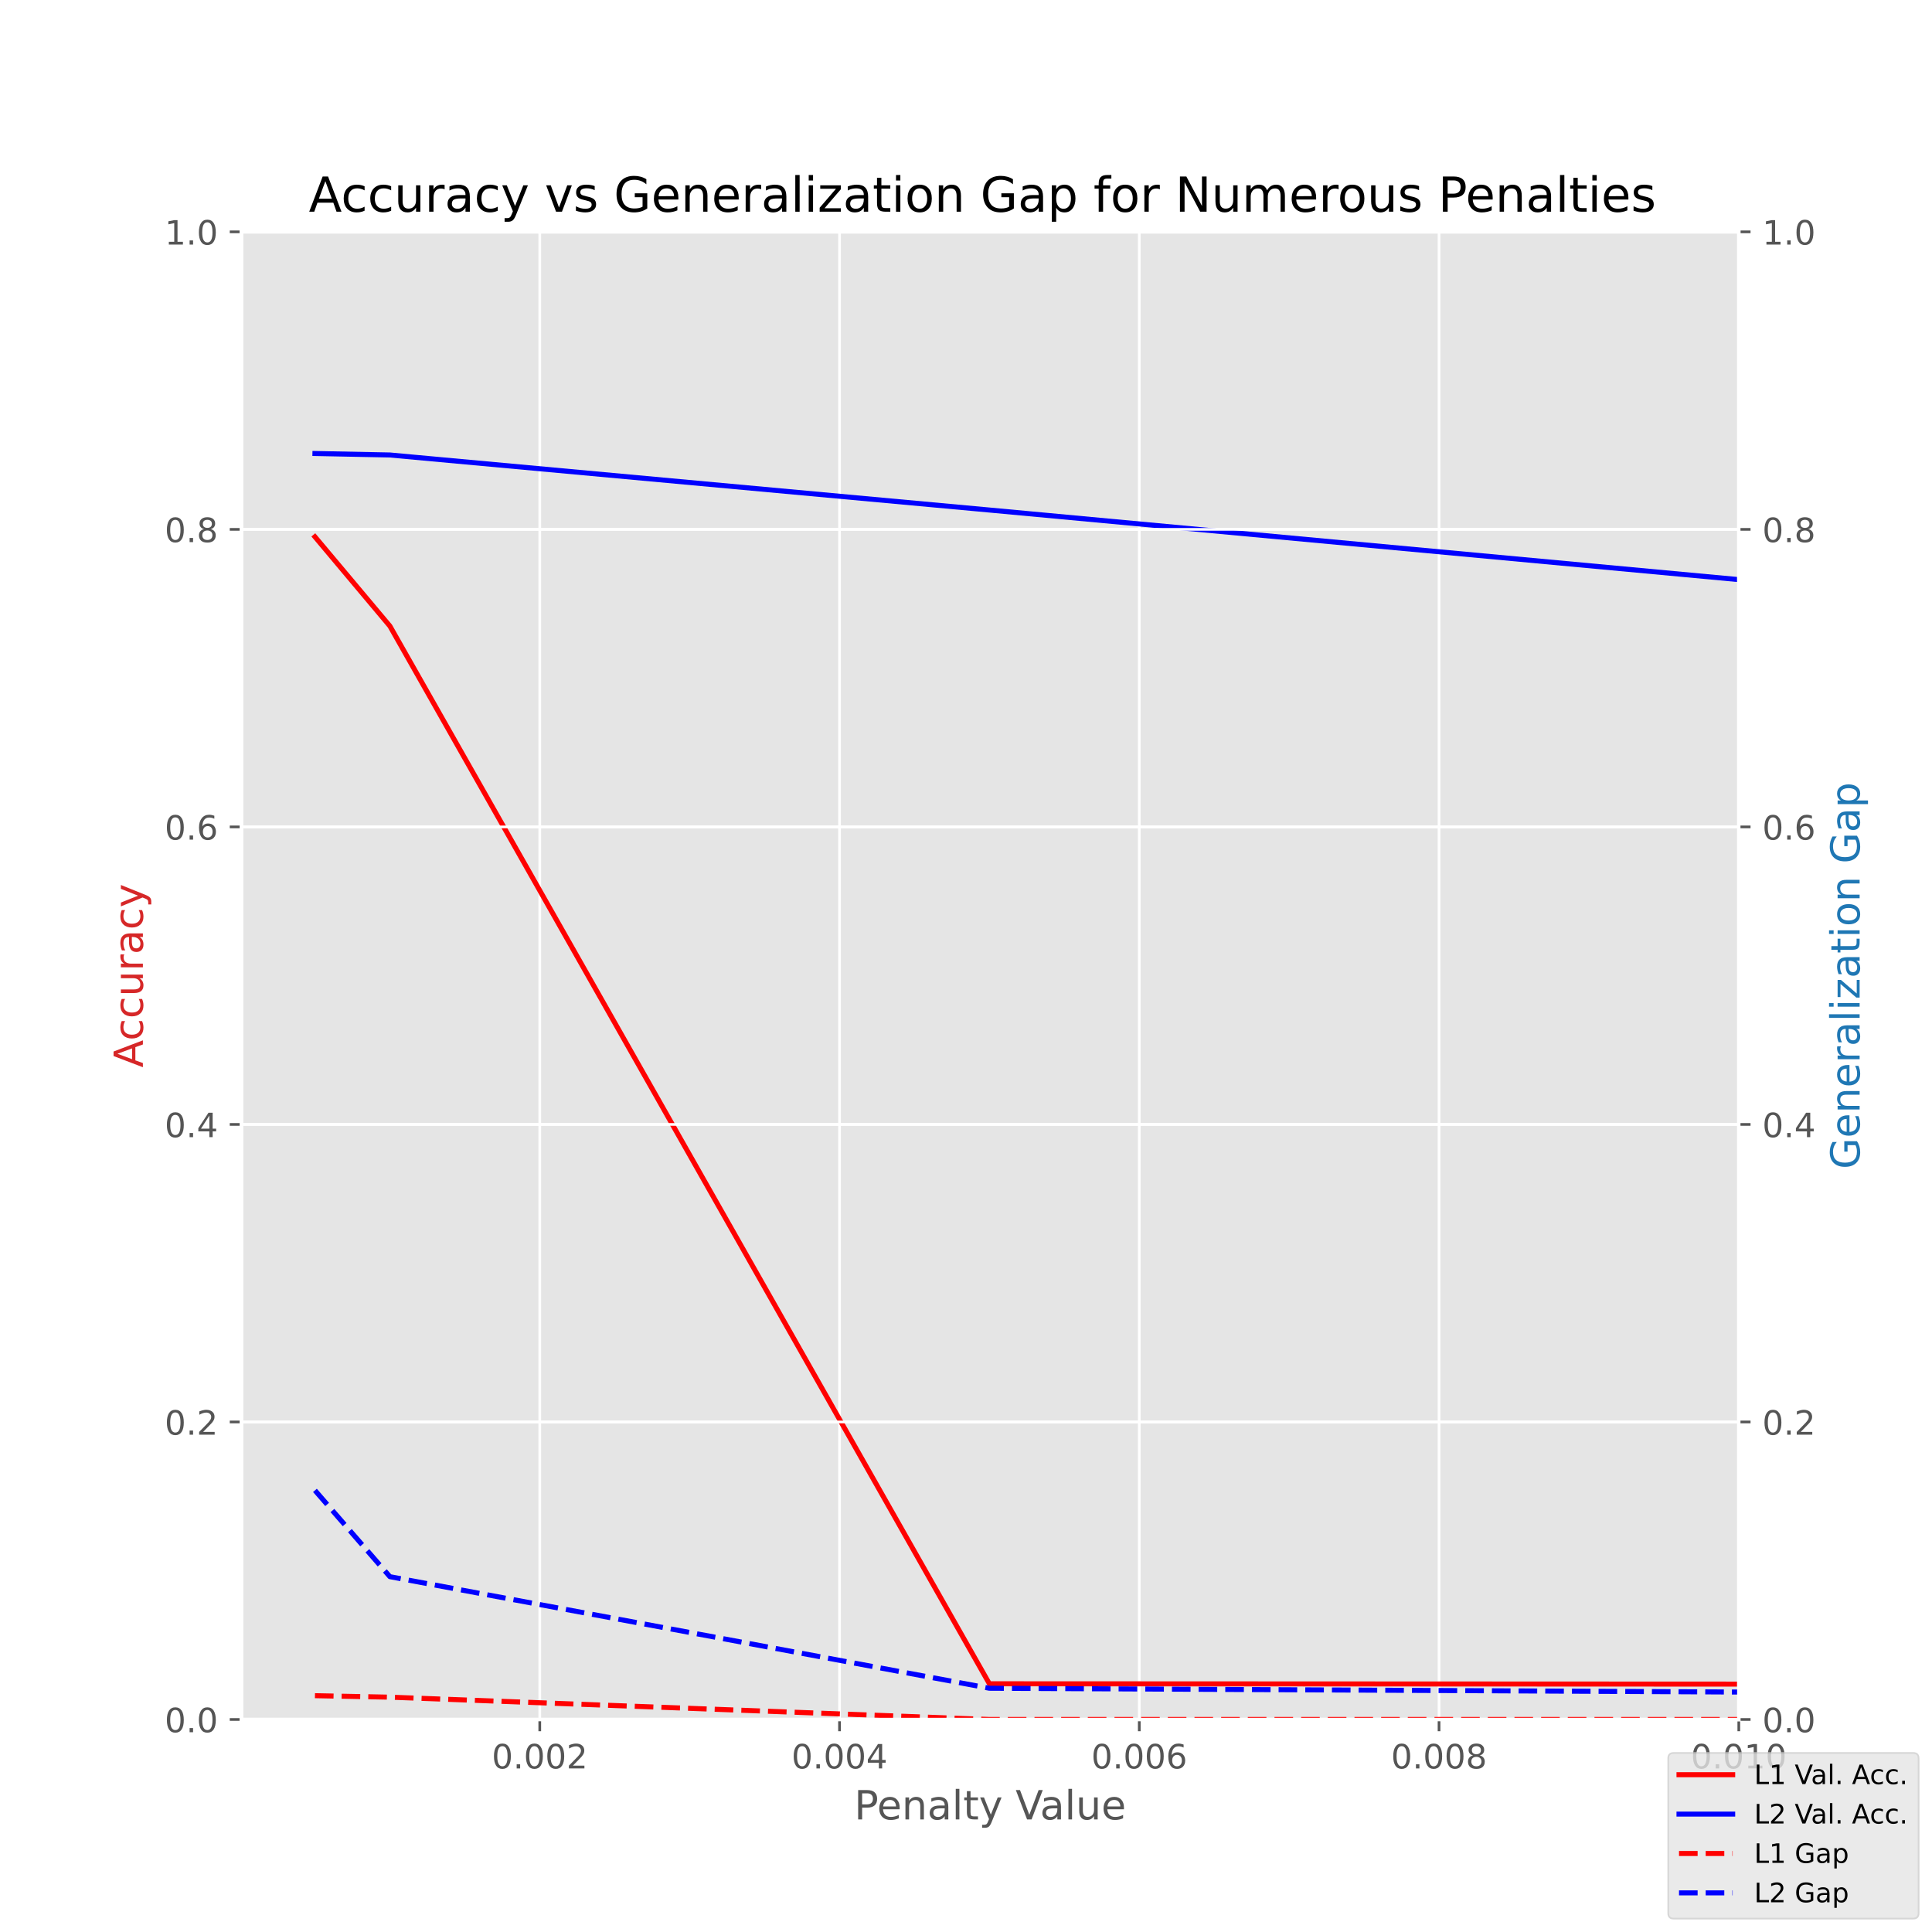
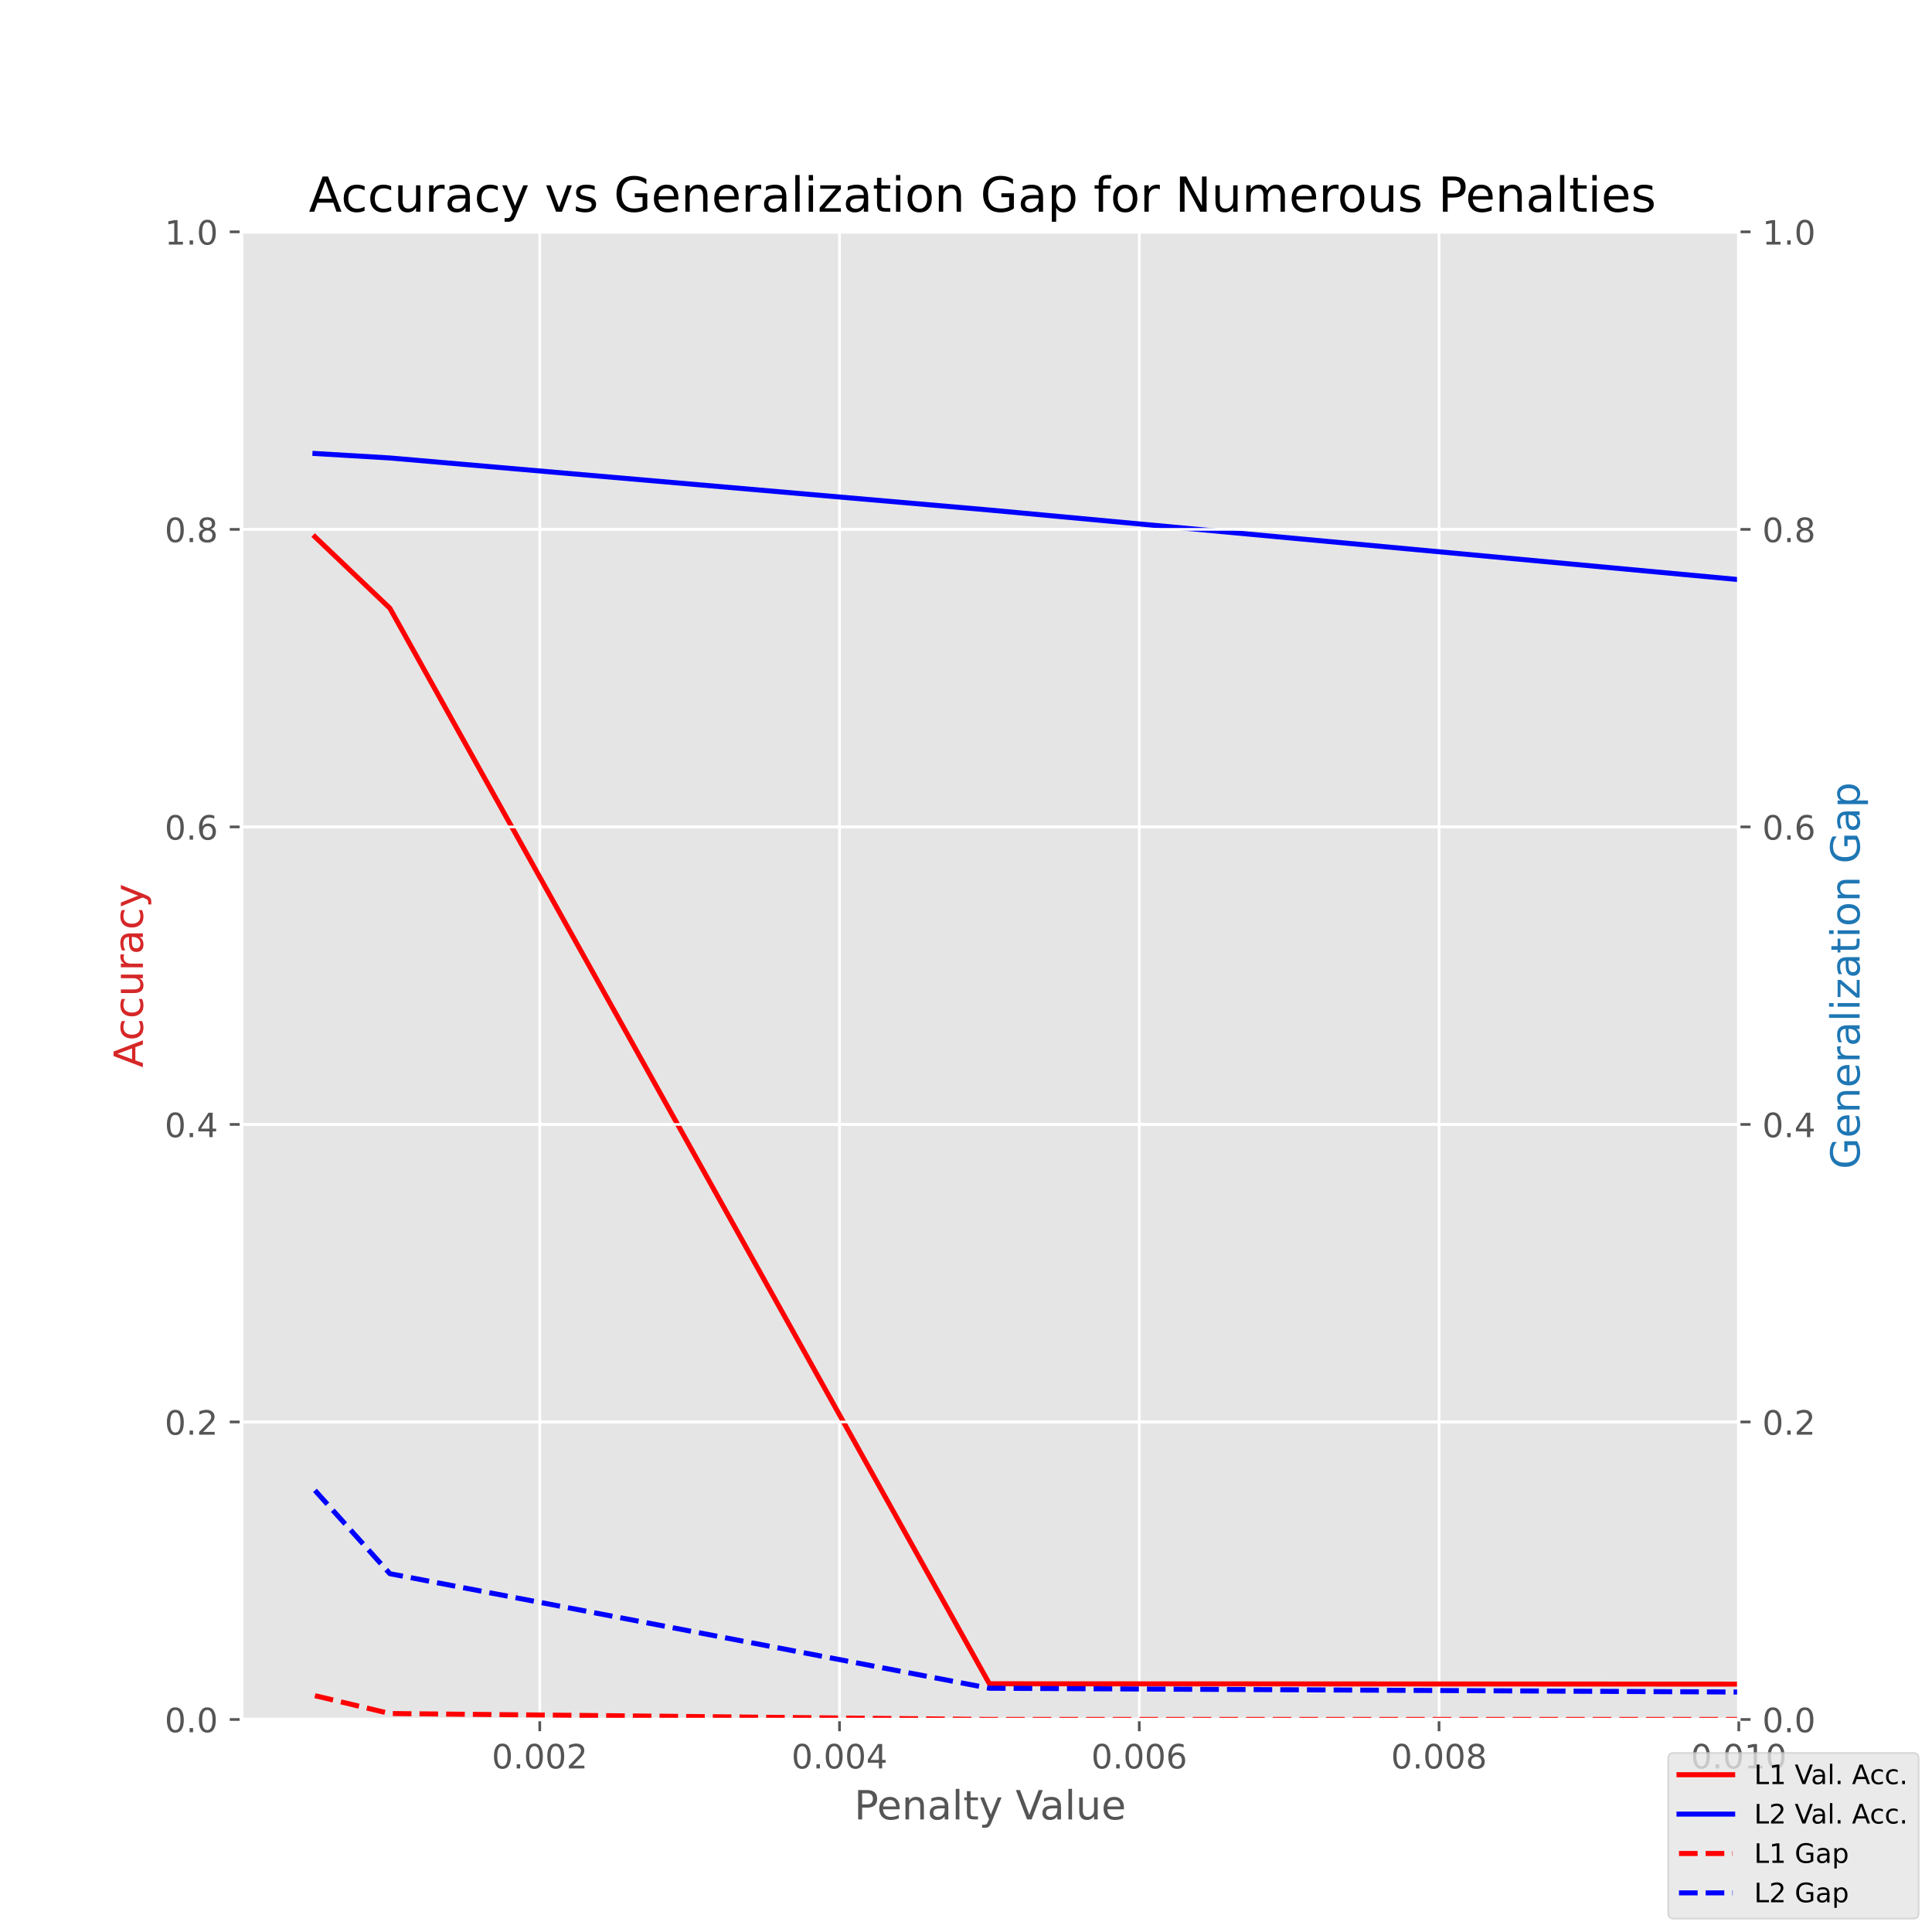
<svg xmlns="http://www.w3.org/2000/svg" xmlns:xlink="http://www.w3.org/1999/xlink" width="576pt" height="576pt" viewBox="0 0 576 576" version="1.1">
  <defs>
    <style type="text/css">*{stroke-linejoin: round; stroke-linecap: butt}</style>
  </defs>
  <g id="figure_1">
    <g id="patch_1">
      <path d="M 0 576  L 576 576  L 576 0  L 0 0  z " style="fill: #ffffff" />
    </g>
    <g id="axes_1">
      <g id="patch_2">
        <path d="M 72 512.64  L 518.4 512.64  L 518.4 69.12  L 72 69.12  z " style="fill: #e5e5e5" />
      </g>
      <g id="matplotlib.axis_1">
        <g id="xtick_1">
          <g id="line2d_1">
-             <path d="M 160.923 512.64  L 160.923 69.12  " clip-path="url(#pa52f7f63cb)" style="fill: none; stroke: #ffffff; stroke-width: 0.8; stroke-linecap: square" />
+             <path d="M 160.923 512.64  L 160.923 69.12  " clip-path="url(#p3ccae4c08f)" style="fill: none; stroke: #ffffff; stroke-width: 0.8; stroke-linecap: square" />
          </g>
          <g id="line2d_2">
            <defs>
-               <path id="mf765f2b4cf" d="M 0 0  L 0 3.5  " style="stroke: #555555; stroke-width: 0.8" />
+               <path id="m5e77b6bdc3" d="M 0 0  L 0 3.5  " style="stroke: #555555; stroke-width: 0.8" />
            </defs>
            <g>
-               <use xlink:href="#mf765f2b4cf" x="160.923" y="512.64" style="fill: #555555; stroke: #555555; stroke-width: 0.8" />
+               <use xlink:href="#m5e77b6bdc3" x="160.923" y="512.64" style="fill: #555555; stroke: #555555; stroke-width: 0.8" />
            </g>
          </g>
          <g id="text_1">
            <g style="fill: #555555" transform="translate(146.6085 527.2384) scale(0.1 -0.1)">
              <defs>
                <path id="DejaVuSans-30" d="M 2034 4250  Q 1547 4250 1301 3770  Q 1056 3291 1056 2328  Q 1056 1369 1301 889  Q 1547 409 2034 409  Q 2525 409 2770 889  Q 3016 1369 3016 2328  Q 3016 3291 2770 3770  Q 2525 4250 2034 4250  z M 2034 4750  Q 2819 4750 3233 4129  Q 3647 3509 3647 2328  Q 3647 1150 3233 529  Q 2819 -91 2034 -91  Q 1250 -91 836 529  Q 422 1150 422 2328  Q 422 3509 836 4129  Q 1250 4750 2034 4750  z " transform="scale(0.015625)" />
                <path id="DejaVuSans-2e" d="M 684 794  L 1344 794  L 1344 0  L 684 0  L 684 794  z " transform="scale(0.015625)" />
                <path id="DejaVuSans-32" d="M 1228 531  L 3431 531  L 3431 0  L 469 0  L 469 531  Q 828 903 1448 1529  Q 2069 2156 2228 2338  Q 2531 2678 2651 2914  Q 2772 3150 2772 3378  Q 2772 3750 2511 3984  Q 2250 4219 1831 4219  Q 1534 4219 1204 4116  Q 875 4013 500 3803  L 500 4441  Q 881 4594 1212 4672  Q 1544 4750 1819 4750  Q 2544 4750 2975 4387  Q 3406 4025 3406 3419  Q 3406 3131 3298 2873  Q 3191 2616 2906 2266  Q 2828 2175 2409 1742  Q 1991 1309 1228 531  z " transform="scale(0.015625)" />
              </defs>
              <use xlink:href="#DejaVuSans-30" />
              <use xlink:href="#DejaVuSans-2e" x="63.623" />
              <use xlink:href="#DejaVuSans-30" x="95.41" />
              <use xlink:href="#DejaVuSans-30" x="159.033" />
              <use xlink:href="#DejaVuSans-32" x="222.656" />
            </g>
          </g>
        </g>
        <g id="xtick_2">
          <g id="line2d_3">
-             <path d="M 250.292 512.64  L 250.292 69.12  " clip-path="url(#pa52f7f63cb)" style="fill: none; stroke: #ffffff; stroke-width: 0.8; stroke-linecap: square" />
+             <path d="M 250.292 512.64  L 250.292 69.12  " clip-path="url(#p3ccae4c08f)" style="fill: none; stroke: #ffffff; stroke-width: 0.8; stroke-linecap: square" />
          </g>
          <g id="line2d_4">
            <g>
-               <use xlink:href="#mf765f2b4cf" x="250.292" y="512.64" style="fill: #555555; stroke: #555555; stroke-width: 0.8" />
+               <use xlink:href="#m5e77b6bdc3" x="250.292" y="512.64" style="fill: #555555; stroke: #555555; stroke-width: 0.8" />
            </g>
          </g>
          <g id="text_2">
            <g style="fill: #555555" transform="translate(235.9778 527.2384) scale(0.1 -0.1)">
              <defs>
                <path id="DejaVuSans-34" d="M 2419 4116  L 825 1625  L 2419 1625  L 2419 4116  z M 2253 4666  L 3047 4666  L 3047 1625  L 3713 1625  L 3713 1100  L 3047 1100  L 3047 0  L 2419 0  L 2419 1100  L 313 1100  L 313 1709  L 2253 4666  z " transform="scale(0.015625)" />
              </defs>
              <use xlink:href="#DejaVuSans-30" />
              <use xlink:href="#DejaVuSans-2e" x="63.623" />
              <use xlink:href="#DejaVuSans-30" x="95.41" />
              <use xlink:href="#DejaVuSans-30" x="159.033" />
              <use xlink:href="#DejaVuSans-34" x="222.656" />
            </g>
          </g>
        </g>
        <g id="xtick_3">
          <g id="line2d_5">
-             <path d="M 339.661 512.64  L 339.661 69.12  " clip-path="url(#pa52f7f63cb)" style="fill: none; stroke: #ffffff; stroke-width: 0.8; stroke-linecap: square" />
+             <path d="M 339.661 512.64  L 339.661 69.12  " clip-path="url(#p3ccae4c08f)" style="fill: none; stroke: #ffffff; stroke-width: 0.8; stroke-linecap: square" />
          </g>
          <g id="line2d_6">
            <g>
-               <use xlink:href="#mf765f2b4cf" x="339.661" y="512.64" style="fill: #555555; stroke: #555555; stroke-width: 0.8" />
+               <use xlink:href="#m5e77b6bdc3" x="339.661" y="512.64" style="fill: #555555; stroke: #555555; stroke-width: 0.8" />
            </g>
          </g>
          <g id="text_3">
            <g style="fill: #555555" transform="translate(325.3472 527.2384) scale(0.1 -0.1)">
              <defs>
                <path id="DejaVuSans-36" d="M 2113 2584  Q 1688 2584 1439 2293  Q 1191 2003 1191 1497  Q 1191 994 1439 701  Q 1688 409 2113 409  Q 2538 409 2786 701  Q 3034 994 3034 1497  Q 3034 2003 2786 2293  Q 2538 2584 2113 2584  z M 3366 4563  L 3366 3988  Q 3128 4100 2886 4159  Q 2644 4219 2406 4219  Q 1781 4219 1451 3797  Q 1122 3375 1075 2522  Q 1259 2794 1537 2939  Q 1816 3084 2150 3084  Q 2853 3084 3261 2657  Q 3669 2231 3669 1497  Q 3669 778 3244 343  Q 2819 -91 2113 -91  Q 1303 -91 875 529  Q 447 1150 447 2328  Q 447 3434 972 4092  Q 1497 4750 2381 4750  Q 2619 4750 2861 4703  Q 3103 4656 3366 4563  z " transform="scale(0.015625)" />
              </defs>
              <use xlink:href="#DejaVuSans-30" />
              <use xlink:href="#DejaVuSans-2e" x="63.623" />
              <use xlink:href="#DejaVuSans-30" x="95.41" />
              <use xlink:href="#DejaVuSans-30" x="159.033" />
              <use xlink:href="#DejaVuSans-36" x="222.656" />
            </g>
          </g>
        </g>
        <g id="xtick_4">
          <g id="line2d_7">
-             <path d="M 429.031 512.64  L 429.031 69.12  " clip-path="url(#pa52f7f63cb)" style="fill: none; stroke: #ffffff; stroke-width: 0.8; stroke-linecap: square" />
+             <path d="M 429.031 512.64  L 429.031 69.12  " clip-path="url(#p3ccae4c08f)" style="fill: none; stroke: #ffffff; stroke-width: 0.8; stroke-linecap: square" />
          </g>
          <g id="line2d_8">
            <g>
-               <use xlink:href="#mf765f2b4cf" x="429.031" y="512.64" style="fill: #555555; stroke: #555555; stroke-width: 0.8" />
+               <use xlink:href="#m5e77b6bdc3" x="429.031" y="512.64" style="fill: #555555; stroke: #555555; stroke-width: 0.8" />
            </g>
          </g>
          <g id="text_4">
            <g style="fill: #555555" transform="translate(414.7166 527.2384) scale(0.1 -0.1)">
              <defs>
                <path id="DejaVuSans-38" d="M 2034 2216  Q 1584 2216 1326 1975  Q 1069 1734 1069 1313  Q 1069 891 1326 650  Q 1584 409 2034 409  Q 2484 409 2743 651  Q 3003 894 3003 1313  Q 3003 1734 2745 1975  Q 2488 2216 2034 2216  z M 1403 2484  Q 997 2584 770 2862  Q 544 3141 544 3541  Q 544 4100 942 4425  Q 1341 4750 2034 4750  Q 2731 4750 3128 4425  Q 3525 4100 3525 3541  Q 3525 3141 3298 2862  Q 3072 2584 2669 2484  Q 3125 2378 3379 2068  Q 3634 1759 3634 1313  Q 3634 634 3220 271  Q 2806 -91 2034 -91  Q 1263 -91 848 271  Q 434 634 434 1313  Q 434 1759 690 2068  Q 947 2378 1403 2484  z M 1172 3481  Q 1172 3119 1398 2916  Q 1625 2713 2034 2713  Q 2441 2713 2670 2916  Q 2900 3119 2900 3481  Q 2900 3844 2670 4047  Q 2441 4250 2034 4250  Q 1625 4250 1398 4047  Q 1172 3844 1172 3481  z " transform="scale(0.015625)" />
              </defs>
              <use xlink:href="#DejaVuSans-30" />
              <use xlink:href="#DejaVuSans-2e" x="63.623" />
              <use xlink:href="#DejaVuSans-30" x="95.41" />
              <use xlink:href="#DejaVuSans-30" x="159.033" />
              <use xlink:href="#DejaVuSans-38" x="222.656" />
            </g>
          </g>
        </g>
        <g id="xtick_5">
          <g id="line2d_9">
-             <path d="M 518.4 512.64  L 518.4 69.12  " clip-path="url(#pa52f7f63cb)" style="fill: none; stroke: #ffffff; stroke-width: 0.8; stroke-linecap: square" />
+             <path d="M 518.4 512.64  L 518.4 69.12  " clip-path="url(#p3ccae4c08f)" style="fill: none; stroke: #ffffff; stroke-width: 0.8; stroke-linecap: square" />
          </g>
          <g id="line2d_10">
            <g>
-               <use xlink:href="#mf765f2b4cf" x="518.4" y="512.64" style="fill: #555555; stroke: #555555; stroke-width: 0.8" />
+               <use xlink:href="#m5e77b6bdc3" x="518.4" y="512.64" style="fill: #555555; stroke: #555555; stroke-width: 0.8" />
            </g>
          </g>
          <g id="text_5">
            <g style="fill: #555555" transform="translate(504.0859 527.2384) scale(0.1 -0.1)">
              <defs>
                <path id="DejaVuSans-31" d="M 794 531  L 1825 531  L 1825 4091  L 703 3866  L 703 4441  L 1819 4666  L 2450 4666  L 2450 531  L 3481 531  L 3481 0  L 794 0  L 794 531  z " transform="scale(0.015625)" />
              </defs>
              <use xlink:href="#DejaVuSans-30" />
              <use xlink:href="#DejaVuSans-2e" x="63.623" />
              <use xlink:href="#DejaVuSans-30" x="95.41" />
              <use xlink:href="#DejaVuSans-31" x="159.033" />
              <use xlink:href="#DejaVuSans-30" x="222.656" />
            </g>
          </g>
        </g>
        <g id="text_6">
          <g style="fill: #555555" transform="translate(254.6738 542.4362) scale(0.12 -0.12)">
            <defs>
              <path id="DejaVuSans-50" d="M 1259 4147  L 1259 2394  L 2053 2394  Q 2494 2394 2734 2622  Q 2975 2850 2975 3272  Q 2975 3691 2734 3919  Q 2494 4147 2053 4147  L 1259 4147  z M 628 4666  L 2053 4666  Q 2838 4666 3239 4311  Q 3641 3956 3641 3272  Q 3641 2581 3239 2228  Q 2838 1875 2053 1875  L 1259 1875  L 1259 0  L 628 0  L 628 4666  z " transform="scale(0.015625)" />
              <path id="DejaVuSans-65" d="M 3597 1894  L 3597 1613  L 953 1613  Q 991 1019 1311 708  Q 1631 397 2203 397  Q 2534 397 2845 478  Q 3156 559 3463 722  L 3463 178  Q 3153 47 2828 -22  Q 2503 -91 2169 -91  Q 1331 -91 842 396  Q 353 884 353 1716  Q 353 2575 817 3079  Q 1281 3584 2069 3584  Q 2775 3584 3186 3129  Q 3597 2675 3597 1894  z M 3022 2063  Q 3016 2534 2758 2815  Q 2500 3097 2075 3097  Q 1594 3097 1305 2825  Q 1016 2553 972 2059  L 3022 2063  z " transform="scale(0.015625)" />
              <path id="DejaVuSans-6e" d="M 3513 2113  L 3513 0  L 2938 0  L 2938 2094  Q 2938 2591 2744 2837  Q 2550 3084 2163 3084  Q 1697 3084 1428 2787  Q 1159 2491 1159 1978  L 1159 0  L 581 0  L 581 3500  L 1159 3500  L 1159 2956  Q 1366 3272 1645 3428  Q 1925 3584 2291 3584  Q 2894 3584 3203 3211  Q 3513 2838 3513 2113  z " transform="scale(0.015625)" />
              <path id="DejaVuSans-61" d="M 2194 1759  Q 1497 1759 1228 1600  Q 959 1441 959 1056  Q 959 750 1161 570  Q 1363 391 1709 391  Q 2188 391 2477 730  Q 2766 1069 2766 1631  L 2766 1759  L 2194 1759  z M 3341 1997  L 3341 0  L 2766 0  L 2766 531  Q 2569 213 2275 61  Q 1981 -91 1556 -91  Q 1019 -91 701 211  Q 384 513 384 1019  Q 384 1609 779 1909  Q 1175 2209 1959 2209  L 2766 2209  L 2766 2266  Q 2766 2663 2505 2880  Q 2244 3097 1772 3097  Q 1472 3097 1187 3025  Q 903 2953 641 2809  L 641 3341  Q 956 3463 1253 3523  Q 1550 3584 1831 3584  Q 2591 3584 2966 3190  Q 3341 2797 3341 1997  z " transform="scale(0.015625)" />
              <path id="DejaVuSans-6c" d="M 603 4863  L 1178 4863  L 1178 0  L 603 0  L 603 4863  z " transform="scale(0.015625)" />
              <path id="DejaVuSans-74" d="M 1172 4494  L 1172 3500  L 2356 3500  L 2356 3053  L 1172 3053  L 1172 1153  Q 1172 725 1289 603  Q 1406 481 1766 481  L 2356 481  L 2356 0  L 1766 0  Q 1100 0 847 248  Q 594 497 594 1153  L 594 3053  L 172 3053  L 172 3500  L 594 3500  L 594 4494  L 1172 4494  z " transform="scale(0.015625)" />
              <path id="DejaVuSans-79" d="M 2059 -325  Q 1816 -950 1584 -1140  Q 1353 -1331 966 -1331  L 506 -1331  L 506 -850  L 844 -850  Q 1081 -850 1212 -737  Q 1344 -625 1503 -206  L 1606 56  L 191 3500  L 800 3500  L 1894 763  L 2988 3500  L 3597 3500  L 2059 -325  z " transform="scale(0.015625)" />
              <path id="DejaVuSans-20" transform="scale(0.015625)" />
              <path id="DejaVuSans-56" d="M 1831 0  L 50 4666  L 709 4666  L 2188 738  L 3669 4666  L 4325 4666  L 2547 0  L 1831 0  z " transform="scale(0.015625)" />
              <path id="DejaVuSans-75" d="M 544 1381  L 544 3500  L 1119 3500  L 1119 1403  Q 1119 906 1312 657  Q 1506 409 1894 409  Q 2359 409 2629 706  Q 2900 1003 2900 1516  L 2900 3500  L 3475 3500  L 3475 0  L 2900 0  L 2900 538  Q 2691 219 2414 64  Q 2138 -91 1772 -91  Q 1169 -91 856 284  Q 544 659 544 1381  z M 1991 3584  L 1991 3584  z " transform="scale(0.015625)" />
            </defs>
            <use xlink:href="#DejaVuSans-50" />
            <use xlink:href="#DejaVuSans-65" x="56.678" />
            <use xlink:href="#DejaVuSans-6e" x="118.201" />
            <use xlink:href="#DejaVuSans-61" x="181.58" />
            <use xlink:href="#DejaVuSans-6c" x="242.859" />
            <use xlink:href="#DejaVuSans-74" x="270.643" />
            <use xlink:href="#DejaVuSans-79" x="309.852" />
            <use xlink:href="#DejaVuSans-20" x="369.031" />
            <use xlink:href="#DejaVuSans-56" x="400.818" />
            <use xlink:href="#DejaVuSans-61" x="461.477" />
            <use xlink:href="#DejaVuSans-6c" x="522.756" />
            <use xlink:href="#DejaVuSans-75" x="550.539" />
            <use xlink:href="#DejaVuSans-65" x="613.918" />
          </g>
        </g>
      </g>
      <g id="matplotlib.axis_2">
        <g id="ytick_1">
          <g id="line2d_11">
-             <path d="M 72 512.64  L 518.4 512.64  " clip-path="url(#pa52f7f63cb)" style="fill: none; stroke: #ffffff; stroke-width: 0.8; stroke-linecap: square" />
+             <path d="M 72 512.64  L 518.4 512.64  " clip-path="url(#p3ccae4c08f)" style="fill: none; stroke: #ffffff; stroke-width: 0.8; stroke-linecap: square" />
          </g>
          <g id="line2d_12">
            <defs>
-               <path id="m7abd4758af" d="M 0 0  L -3.5 0  " style="stroke: #555555; stroke-width: 0.8" />
+               <path id="m13ef6e0939" d="M 0 0  L -3.5 0  " style="stroke: #555555; stroke-width: 0.8" />
            </defs>
            <g>
-               <use xlink:href="#m7abd4758af" x="72" y="512.64" style="fill: #555555; stroke: #555555; stroke-width: 0.8" />
+               <use xlink:href="#m13ef6e0939" x="72" y="512.64" style="fill: #555555; stroke: #555555; stroke-width: 0.8" />
            </g>
          </g>
          <g id="text_7">
            <g style="fill: #555555" transform="translate(49.09687 516.4392) scale(0.1 -0.1)">
              <use xlink:href="#DejaVuSans-30" />
              <use xlink:href="#DejaVuSans-2e" x="63.623" />
              <use xlink:href="#DejaVuSans-30" x="95.41" />
            </g>
          </g>
        </g>
        <g id="ytick_2">
          <g id="line2d_13">
-             <path d="M 72 423.936  L 518.4 423.936  " clip-path="url(#pa52f7f63cb)" style="fill: none; stroke: #ffffff; stroke-width: 0.8; stroke-linecap: square" />
+             <path d="M 72 423.936  L 518.4 423.936  " clip-path="url(#p3ccae4c08f)" style="fill: none; stroke: #ffffff; stroke-width: 0.8; stroke-linecap: square" />
          </g>
          <g id="line2d_14">
            <g>
-               <use xlink:href="#m7abd4758af" x="72" y="423.936" style="fill: #555555; stroke: #555555; stroke-width: 0.8" />
+               <use xlink:href="#m13ef6e0939" x="72" y="423.936" style="fill: #555555; stroke: #555555; stroke-width: 0.8" />
            </g>
          </g>
          <g id="text_8">
            <g style="fill: #555555" transform="translate(49.09687 427.7352) scale(0.1 -0.1)">
              <use xlink:href="#DejaVuSans-30" />
              <use xlink:href="#DejaVuSans-2e" x="63.623" />
              <use xlink:href="#DejaVuSans-32" x="95.41" />
            </g>
          </g>
        </g>
        <g id="ytick_3">
          <g id="line2d_15">
-             <path d="M 72 335.232  L 518.4 335.232  " clip-path="url(#pa52f7f63cb)" style="fill: none; stroke: #ffffff; stroke-width: 0.8; stroke-linecap: square" />
+             <path d="M 72 335.232  L 518.4 335.232  " clip-path="url(#p3ccae4c08f)" style="fill: none; stroke: #ffffff; stroke-width: 0.8; stroke-linecap: square" />
          </g>
          <g id="line2d_16">
            <g>
-               <use xlink:href="#m7abd4758af" x="72" y="335.232" style="fill: #555555; stroke: #555555; stroke-width: 0.8" />
+               <use xlink:href="#m13ef6e0939" x="72" y="335.232" style="fill: #555555; stroke: #555555; stroke-width: 0.8" />
            </g>
          </g>
          <g id="text_9">
            <g style="fill: #555555" transform="translate(49.09687 339.0312) scale(0.1 -0.1)">
              <use xlink:href="#DejaVuSans-30" />
              <use xlink:href="#DejaVuSans-2e" x="63.623" />
              <use xlink:href="#DejaVuSans-34" x="95.41" />
            </g>
          </g>
        </g>
        <g id="ytick_4">
          <g id="line2d_17">
-             <path d="M 72 246.528  L 518.4 246.528  " clip-path="url(#pa52f7f63cb)" style="fill: none; stroke: #ffffff; stroke-width: 0.8; stroke-linecap: square" />
+             <path d="M 72 246.528  L 518.4 246.528  " clip-path="url(#p3ccae4c08f)" style="fill: none; stroke: #ffffff; stroke-width: 0.8; stroke-linecap: square" />
          </g>
          <g id="line2d_18">
            <g>
-               <use xlink:href="#m7abd4758af" x="72" y="246.528" style="fill: #555555; stroke: #555555; stroke-width: 0.8" />
+               <use xlink:href="#m13ef6e0939" x="72" y="246.528" style="fill: #555555; stroke: #555555; stroke-width: 0.8" />
            </g>
          </g>
          <g id="text_10">
            <g style="fill: #555555" transform="translate(49.09687 250.3272) scale(0.1 -0.1)">
              <use xlink:href="#DejaVuSans-30" />
              <use xlink:href="#DejaVuSans-2e" x="63.623" />
              <use xlink:href="#DejaVuSans-36" x="95.41" />
            </g>
          </g>
        </g>
        <g id="ytick_5">
          <g id="line2d_19">
-             <path d="M 72 157.824  L 518.4 157.824  " clip-path="url(#pa52f7f63cb)" style="fill: none; stroke: #ffffff; stroke-width: 0.8; stroke-linecap: square" />
+             <path d="M 72 157.824  L 518.4 157.824  " clip-path="url(#p3ccae4c08f)" style="fill: none; stroke: #ffffff; stroke-width: 0.8; stroke-linecap: square" />
          </g>
          <g id="line2d_20">
            <g>
-               <use xlink:href="#m7abd4758af" x="72" y="157.824" style="fill: #555555; stroke: #555555; stroke-width: 0.8" />
+               <use xlink:href="#m13ef6e0939" x="72" y="157.824" style="fill: #555555; stroke: #555555; stroke-width: 0.8" />
            </g>
          </g>
          <g id="text_11">
            <g style="fill: #555555" transform="translate(49.09687 161.6232) scale(0.1 -0.1)">
              <use xlink:href="#DejaVuSans-30" />
              <use xlink:href="#DejaVuSans-2e" x="63.623" />
              <use xlink:href="#DejaVuSans-38" x="95.41" />
            </g>
          </g>
        </g>
        <g id="ytick_6">
          <g id="line2d_21">
-             <path d="M 72 69.12  L 518.4 69.12  " clip-path="url(#pa52f7f63cb)" style="fill: none; stroke: #ffffff; stroke-width: 0.8; stroke-linecap: square" />
+             <path d="M 72 69.12  L 518.4 69.12  " clip-path="url(#p3ccae4c08f)" style="fill: none; stroke: #ffffff; stroke-width: 0.8; stroke-linecap: square" />
          </g>
          <g id="line2d_22">
            <g>
-               <use xlink:href="#m7abd4758af" x="72" y="69.12" style="fill: #555555; stroke: #555555; stroke-width: 0.8" />
+               <use xlink:href="#m13ef6e0939" x="72" y="69.12" style="fill: #555555; stroke: #555555; stroke-width: 0.8" />
            </g>
          </g>
          <g id="text_12">
            <g style="fill: #555555" transform="translate(49.09687 72.91922) scale(0.1 -0.1)">
              <use xlink:href="#DejaVuSans-31" />
              <use xlink:href="#DejaVuSans-2e" x="63.623" />
              <use xlink:href="#DejaVuSans-30" x="95.41" />
            </g>
          </g>
        </g>
        <g id="text_13">
          <g style="fill: #d62728" transform="translate(42.60125 318.2738) rotate(-90) scale(0.12 -0.12)">
            <defs>
              <path id="DejaVuSans-41" d="M 2188 4044  L 1331 1722  L 3047 1722  L 2188 4044  z M 1831 4666  L 2547 4666  L 4325 0  L 3669 0  L 3244 1197  L 1141 1197  L 716 0  L 50 0  L 1831 4666  z " transform="scale(0.015625)" />
              <path id="DejaVuSans-63" d="M 3122 3366  L 3122 2828  Q 2878 2963 2633 3030  Q 2388 3097 2138 3097  Q 1578 3097 1268 2742  Q 959 2388 959 1747  Q 959 1106 1268 751  Q 1578 397 2138 397  Q 2388 397 2633 464  Q 2878 531 3122 666  L 3122 134  Q 2881 22 2623 -34  Q 2366 -91 2075 -91  Q 1284 -91 818 406  Q 353 903 353 1747  Q 353 2603 823 3093  Q 1294 3584 2113 3584  Q 2378 3584 2631 3529  Q 2884 3475 3122 3366  z " transform="scale(0.015625)" />
              <path id="DejaVuSans-72" d="M 2631 2963  Q 2534 3019 2420 3045  Q 2306 3072 2169 3072  Q 1681 3072 1420 2755  Q 1159 2438 1159 1844  L 1159 0  L 581 0  L 581 3500  L 1159 3500  L 1159 2956  Q 1341 3275 1631 3429  Q 1922 3584 2338 3584  Q 2397 3584 2469 3576  Q 2541 3569 2628 3553  L 2631 2963  z " transform="scale(0.015625)" />
            </defs>
            <use xlink:href="#DejaVuSans-41" />
            <use xlink:href="#DejaVuSans-63" x="66.658" />
            <use xlink:href="#DejaVuSans-63" x="121.639" />
            <use xlink:href="#DejaVuSans-75" x="176.619" />
            <use xlink:href="#DejaVuSans-72" x="239.998" />
            <use xlink:href="#DejaVuSans-61" x="281.111" />
            <use xlink:href="#DejaVuSans-63" x="342.391" />
            <use xlink:href="#DejaVuSans-79" x="397.371" />
          </g>
        </g>
      </g>
      <g id="line2d_23">
-         <path d="M 93.895 160.042  L 116.238 186.653  L 294.977 501.996  L 577 502.12  " clip-path="url(#pa52f7f63cb)" style="fill: none; stroke: #ff0000; stroke-width: 1.5; stroke-linecap: square" />
+         <path d="M 93.895 160.042  L 116.238 181.331  L 294.977 501.996  L 577 502.12  " clip-path="url(#p3ccae4c08f)" style="fill: none; stroke: #ff0000; stroke-width: 1.5; stroke-linecap: square" />
      </g>
      <g id="line2d_24">
-         <path d="M 93.895 135.204  L 116.238 135.648  L 294.977 152.058  L 577 178.247  " clip-path="url(#pa52f7f63cb)" style="fill: none; stroke: #0000ff; stroke-width: 1.5; stroke-linecap: square" />
+         <path d="M 93.895 135.204  L 116.238 136.535  L 294.977 152.058  L 577 178.247  " clip-path="url(#p3ccae4c08f)" style="fill: none; stroke: #0000ff; stroke-width: 1.5; stroke-linecap: square" />
      </g>
      <g id="patch_3">
        <path d="M 72 512.64  L 72 69.12  " style="fill: none; stroke: #ffffff; stroke-linejoin: miter; stroke-linecap: square" />
      </g>
      <g id="patch_4">
        <path d="M 518.4 512.64  L 518.4 69.12  " style="fill: none; stroke: #ffffff; stroke-linejoin: miter; stroke-linecap: square" />
      </g>
      <g id="patch_5">
        <path d="M 72 512.64  L 518.4 512.64  " style="fill: none; stroke: #ffffff; stroke-linejoin: miter; stroke-linecap: square" />
      </g>
      <g id="patch_6">
        <path d="M 72 69.12  L 518.4 69.12  " style="fill: none; stroke: #ffffff; stroke-linejoin: miter; stroke-linecap: square" />
      </g>
    </g>
    <g id="axes_2">
      <g id="matplotlib.axis_3">
        <g id="ytick_7">
          <g id="line2d_25">
-             <path d="M 72 512.64  L 518.4 512.64  " clip-path="url(#pa52f7f63cb)" style="fill: none; stroke: #ffffff; stroke-width: 0.8; stroke-linecap: square" />
+             <path d="M 72 512.64  L 518.4 512.64  " clip-path="url(#p3ccae4c08f)" style="fill: none; stroke: #ffffff; stroke-width: 0.8; stroke-linecap: square" />
          </g>
          <g id="line2d_26">
            <defs>
-               <path id="maf9ae53727" d="M 0 0  L 3.5 0  " style="stroke: #555555; stroke-width: 0.8" />
+               <path id="mc0e129961f" d="M 0 0  L 3.5 0  " style="stroke: #555555; stroke-width: 0.8" />
            </defs>
            <g>
-               <use xlink:href="#maf9ae53727" x="518.4" y="512.64" style="fill: #555555; stroke: #555555; stroke-width: 0.8" />
+               <use xlink:href="#mc0e129961f" x="518.4" y="512.64" style="fill: #555555; stroke: #555555; stroke-width: 0.8" />
            </g>
          </g>
          <g id="text_14">
            <g style="fill: #555555" transform="translate(525.4 516.4392) scale(0.1 -0.1)">
              <use xlink:href="#DejaVuSans-30" />
              <use xlink:href="#DejaVuSans-2e" x="63.623" />
              <use xlink:href="#DejaVuSans-30" x="95.41" />
            </g>
          </g>
        </g>
        <g id="ytick_8">
          <g id="line2d_27">
-             <path d="M 72 423.936  L 518.4 423.936  " clip-path="url(#pa52f7f63cb)" style="fill: none; stroke: #ffffff; stroke-width: 0.8; stroke-linecap: square" />
+             <path d="M 72 423.936  L 518.4 423.936  " clip-path="url(#p3ccae4c08f)" style="fill: none; stroke: #ffffff; stroke-width: 0.8; stroke-linecap: square" />
          </g>
          <g id="line2d_28">
            <g>
-               <use xlink:href="#maf9ae53727" x="518.4" y="423.936" style="fill: #555555; stroke: #555555; stroke-width: 0.8" />
+               <use xlink:href="#mc0e129961f" x="518.4" y="423.936" style="fill: #555555; stroke: #555555; stroke-width: 0.8" />
            </g>
          </g>
          <g id="text_15">
            <g style="fill: #555555" transform="translate(525.4 427.7352) scale(0.1 -0.1)">
              <use xlink:href="#DejaVuSans-30" />
              <use xlink:href="#DejaVuSans-2e" x="63.623" />
              <use xlink:href="#DejaVuSans-32" x="95.41" />
            </g>
          </g>
        </g>
        <g id="ytick_9">
          <g id="line2d_29">
-             <path d="M 72 335.232  L 518.4 335.232  " clip-path="url(#pa52f7f63cb)" style="fill: none; stroke: #ffffff; stroke-width: 0.8; stroke-linecap: square" />
+             <path d="M 72 335.232  L 518.4 335.232  " clip-path="url(#p3ccae4c08f)" style="fill: none; stroke: #ffffff; stroke-width: 0.8; stroke-linecap: square" />
          </g>
          <g id="line2d_30">
            <g>
-               <use xlink:href="#maf9ae53727" x="518.4" y="335.232" style="fill: #555555; stroke: #555555; stroke-width: 0.8" />
+               <use xlink:href="#mc0e129961f" x="518.4" y="335.232" style="fill: #555555; stroke: #555555; stroke-width: 0.8" />
            </g>
          </g>
          <g id="text_16">
            <g style="fill: #555555" transform="translate(525.4 339.0312) scale(0.1 -0.1)">
              <use xlink:href="#DejaVuSans-30" />
              <use xlink:href="#DejaVuSans-2e" x="63.623" />
              <use xlink:href="#DejaVuSans-34" x="95.41" />
            </g>
          </g>
        </g>
        <g id="ytick_10">
          <g id="line2d_31">
-             <path d="M 72 246.528  L 518.4 246.528  " clip-path="url(#pa52f7f63cb)" style="fill: none; stroke: #ffffff; stroke-width: 0.8; stroke-linecap: square" />
+             <path d="M 72 246.528  L 518.4 246.528  " clip-path="url(#p3ccae4c08f)" style="fill: none; stroke: #ffffff; stroke-width: 0.8; stroke-linecap: square" />
          </g>
          <g id="line2d_32">
            <g>
-               <use xlink:href="#maf9ae53727" x="518.4" y="246.528" style="fill: #555555; stroke: #555555; stroke-width: 0.8" />
+               <use xlink:href="#mc0e129961f" x="518.4" y="246.528" style="fill: #555555; stroke: #555555; stroke-width: 0.8" />
            </g>
          </g>
          <g id="text_17">
            <g style="fill: #555555" transform="translate(525.4 250.3272) scale(0.1 -0.1)">
              <use xlink:href="#DejaVuSans-30" />
              <use xlink:href="#DejaVuSans-2e" x="63.623" />
              <use xlink:href="#DejaVuSans-36" x="95.41" />
            </g>
          </g>
        </g>
        <g id="ytick_11">
          <g id="line2d_33">
-             <path d="M 72 157.824  L 518.4 157.824  " clip-path="url(#pa52f7f63cb)" style="fill: none; stroke: #ffffff; stroke-width: 0.8; stroke-linecap: square" />
+             <path d="M 72 157.824  L 518.4 157.824  " clip-path="url(#p3ccae4c08f)" style="fill: none; stroke: #ffffff; stroke-width: 0.8; stroke-linecap: square" />
          </g>
          <g id="line2d_34">
            <g>
-               <use xlink:href="#maf9ae53727" x="518.4" y="157.824" style="fill: #555555; stroke: #555555; stroke-width: 0.8" />
+               <use xlink:href="#mc0e129961f" x="518.4" y="157.824" style="fill: #555555; stroke: #555555; stroke-width: 0.8" />
            </g>
          </g>
          <g id="text_18">
            <g style="fill: #555555" transform="translate(525.4 161.6232) scale(0.1 -0.1)">
              <use xlink:href="#DejaVuSans-30" />
              <use xlink:href="#DejaVuSans-2e" x="63.623" />
              <use xlink:href="#DejaVuSans-38" x="95.41" />
            </g>
          </g>
        </g>
        <g id="ytick_12">
          <g id="line2d_35">
-             <path d="M 72 69.12  L 518.4 69.12  " clip-path="url(#pa52f7f63cb)" style="fill: none; stroke: #ffffff; stroke-width: 0.8; stroke-linecap: square" />
+             <path d="M 72 69.12  L 518.4 69.12  " clip-path="url(#p3ccae4c08f)" style="fill: none; stroke: #ffffff; stroke-width: 0.8; stroke-linecap: square" />
          </g>
          <g id="line2d_36">
            <g>
-               <use xlink:href="#maf9ae53727" x="518.4" y="69.12" style="fill: #555555; stroke: #555555; stroke-width: 0.8" />
+               <use xlink:href="#mc0e129961f" x="518.4" y="69.12" style="fill: #555555; stroke: #555555; stroke-width: 0.8" />
            </g>
          </g>
          <g id="text_19">
            <g style="fill: #555555" transform="translate(525.4 72.91922) scale(0.1 -0.1)">
              <use xlink:href="#DejaVuSans-31" />
              <use xlink:href="#DejaVuSans-2e" x="63.623" />
              <use xlink:href="#DejaVuSans-30" x="95.41" />
            </g>
          </g>
        </g>
        <g id="text_20">
          <g style="fill: #1f77b4" transform="translate(554.4212 348.5531) rotate(-90) scale(0.12 -0.12)">
            <defs>
              <path id="DejaVuSans-47" d="M 3809 666  L 3809 1919  L 2778 1919  L 2778 2438  L 4434 2438  L 4434 434  Q 4069 175 3628 42  Q 3188 -91 2688 -91  Q 1594 -91 976 548  Q 359 1188 359 2328  Q 359 3472 976 4111  Q 1594 4750 2688 4750  Q 3144 4750 3555 4637  Q 3966 4525 4313 4306  L 4313 3634  Q 3963 3931 3569 4081  Q 3175 4231 2741 4231  Q 1884 4231 1454 3753  Q 1025 3275 1025 2328  Q 1025 1384 1454 906  Q 1884 428 2741 428  Q 3075 428 3337 486  Q 3600 544 3809 666  z " transform="scale(0.015625)" />
              <path id="DejaVuSans-69" d="M 603 3500  L 1178 3500  L 1178 0  L 603 0  L 603 3500  z M 603 4863  L 1178 4863  L 1178 4134  L 603 4134  L 603 4863  z " transform="scale(0.015625)" />
              <path id="DejaVuSans-7a" d="M 353 3500  L 3084 3500  L 3084 2975  L 922 459  L 3084 459  L 3084 0  L 275 0  L 275 525  L 2438 3041  L 353 3041  L 353 3500  z " transform="scale(0.015625)" />
              <path id="DejaVuSans-6f" d="M 1959 3097  Q 1497 3097 1228 2736  Q 959 2375 959 1747  Q 959 1119 1226 758  Q 1494 397 1959 397  Q 2419 397 2687 759  Q 2956 1122 2956 1747  Q 2956 2369 2687 2733  Q 2419 3097 1959 3097  z M 1959 3584  Q 2709 3584 3137 3096  Q 3566 2609 3566 1747  Q 3566 888 3137 398  Q 2709 -91 1959 -91  Q 1206 -91 779 398  Q 353 888 353 1747  Q 353 2609 779 3096  Q 1206 3584 1959 3584  z " transform="scale(0.015625)" />
              <path id="DejaVuSans-70" d="M 1159 525  L 1159 -1331  L 581 -1331  L 581 3500  L 1159 3500  L 1159 2969  Q 1341 3281 1617 3432  Q 1894 3584 2278 3584  Q 2916 3584 3314 3078  Q 3713 2572 3713 1747  Q 3713 922 3314 415  Q 2916 -91 2278 -91  Q 1894 -91 1617 61  Q 1341 213 1159 525  z M 3116 1747  Q 3116 2381 2855 2742  Q 2594 3103 2138 3103  Q 1681 3103 1420 2742  Q 1159 2381 1159 1747  Q 1159 1113 1420 752  Q 1681 391 2138 391  Q 2594 391 2855 752  Q 3116 1113 3116 1747  z " transform="scale(0.015625)" />
            </defs>
            <use xlink:href="#DejaVuSans-47" />
            <use xlink:href="#DejaVuSans-65" x="77.49" />
            <use xlink:href="#DejaVuSans-6e" x="139.014" />
            <use xlink:href="#DejaVuSans-65" x="202.393" />
            <use xlink:href="#DejaVuSans-72" x="263.916" />
            <use xlink:href="#DejaVuSans-61" x="305.029" />
            <use xlink:href="#DejaVuSans-6c" x="366.309" />
            <use xlink:href="#DejaVuSans-69" x="394.092" />
            <use xlink:href="#DejaVuSans-7a" x="421.875" />
            <use xlink:href="#DejaVuSans-61" x="474.365" />
            <use xlink:href="#DejaVuSans-74" x="535.645" />
            <use xlink:href="#DejaVuSans-69" x="574.854" />
            <use xlink:href="#DejaVuSans-6f" x="602.637" />
            <use xlink:href="#DejaVuSans-6e" x="663.818" />
            <use xlink:href="#DejaVuSans-20" x="727.197" />
            <use xlink:href="#DejaVuSans-47" x="758.984" />
            <use xlink:href="#DejaVuSans-61" x="836.475" />
            <use xlink:href="#DejaVuSans-70" x="897.754" />
          </g>
        </g>
      </g>
      <g id="line2d_37">
-         <path d="M 93.895 505.544  L 116.238 505.987  L 294.977 512.64  L 577 512.64  " clip-path="url(#pa52f7f63cb)" style="fill: none; stroke-dasharray: 5.55,2.4; stroke-dashoffset: 0; stroke: #ff0000; stroke-width: 1.5" />
+         <path d="M 93.895 505.544  L 116.238 510.866  L 294.977 512.64  L 577 512.64  " clip-path="url(#p3ccae4c08f)" style="fill: none; stroke-dasharray: 5.55,2.4; stroke-dashoffset: 0; stroke: #ff0000; stroke-width: 1.5" />
      </g>
      <g id="line2d_38">
-         <path d="M 93.895 444.338  L 116.238 470.062  L 294.977 503.326  L 577 504.757  " clip-path="url(#pa52f7f63cb)" style="fill: none; stroke-dasharray: 5.55,2.4; stroke-dashoffset: 0; stroke: #0000ff; stroke-width: 1.5" />
+         <path d="M 93.895 444.338  L 116.238 469.175  L 294.977 503.326  L 577 504.757  " clip-path="url(#p3ccae4c08f)" style="fill: none; stroke-dasharray: 5.55,2.4; stroke-dashoffset: 0; stroke: #0000ff; stroke-width: 1.5" />
      </g>
      <g id="patch_7">
        <path d="M 72 512.64  L 72 69.12  " style="fill: none; stroke: #ffffff; stroke-linejoin: miter; stroke-linecap: square" />
      </g>
      <g id="patch_8">
        <path d="M 518.4 512.64  L 518.4 69.12  " style="fill: none; stroke: #ffffff; stroke-linejoin: miter; stroke-linecap: square" />
      </g>
      <g id="patch_9">
        <path d="M 72 512.64  L 518.4 512.64  " style="fill: none; stroke: #ffffff; stroke-linejoin: miter; stroke-linecap: square" />
      </g>
      <g id="patch_10">
        <path d="M 72 69.12  L 518.4 69.12  " style="fill: none; stroke: #ffffff; stroke-linejoin: miter; stroke-linecap: square" />
      </g>
      <g id="text_21">
        <g transform="translate(92.07788 63.12) scale(0.144 -0.144)">
          <defs>
            <path id="DejaVuSans-76" d="M 191 3500  L 800 3500  L 1894 563  L 2988 3500  L 3597 3500  L 2284 0  L 1503 0  L 191 3500  z " transform="scale(0.015625)" />
            <path id="DejaVuSans-73" d="M 2834 3397  L 2834 2853  Q 2591 2978 2328 3040  Q 2066 3103 1784 3103  Q 1356 3103 1142 2972  Q 928 2841 928 2578  Q 928 2378 1081 2264  Q 1234 2150 1697 2047  L 1894 2003  Q 2506 1872 2764 1633  Q 3022 1394 3022 966  Q 3022 478 2636 193  Q 2250 -91 1575 -91  Q 1294 -91 989 -36  Q 684 19 347 128  L 347 722  Q 666 556 975 473  Q 1284 391 1588 391  Q 1994 391 2212 530  Q 2431 669 2431 922  Q 2431 1156 2273 1281  Q 2116 1406 1581 1522  L 1381 1569  Q 847 1681 609 1914  Q 372 2147 372 2553  Q 372 3047 722 3315  Q 1072 3584 1716 3584  Q 2034 3584 2315 3537  Q 2597 3491 2834 3397  z " transform="scale(0.015625)" />
            <path id="DejaVuSans-66" d="M 2375 4863  L 2375 4384  L 1825 4384  Q 1516 4384 1395 4259  Q 1275 4134 1275 3809  L 1275 3500  L 2222 3500  L 2222 3053  L 1275 3053  L 1275 0  L 697 0  L 697 3053  L 147 3053  L 147 3500  L 697 3500  L 697 3744  Q 697 4328 969 4595  Q 1241 4863 1831 4863  L 2375 4863  z " transform="scale(0.015625)" />
            <path id="DejaVuSans-4e" d="M 628 4666  L 1478 4666  L 3547 763  L 3547 4666  L 4159 4666  L 4159 0  L 3309 0  L 1241 3903  L 1241 0  L 628 0  L 628 4666  z " transform="scale(0.015625)" />
            <path id="DejaVuSans-6d" d="M 3328 2828  Q 3544 3216 3844 3400  Q 4144 3584 4550 3584  Q 5097 3584 5394 3201  Q 5691 2819 5691 2113  L 5691 0  L 5113 0  L 5113 2094  Q 5113 2597 4934 2840  Q 4756 3084 4391 3084  Q 3944 3084 3684 2787  Q 3425 2491 3425 1978  L 3425 0  L 2847 0  L 2847 2094  Q 2847 2600 2669 2842  Q 2491 3084 2119 3084  Q 1678 3084 1418 2786  Q 1159 2488 1159 1978  L 1159 0  L 581 0  L 581 3500  L 1159 3500  L 1159 2956  Q 1356 3278 1631 3431  Q 1906 3584 2284 3584  Q 2666 3584 2933 3390  Q 3200 3197 3328 2828  z " transform="scale(0.015625)" />
          </defs>
          <use xlink:href="#DejaVuSans-41" />
          <use xlink:href="#DejaVuSans-63" x="66.658" />
          <use xlink:href="#DejaVuSans-63" x="121.639" />
          <use xlink:href="#DejaVuSans-75" x="176.619" />
          <use xlink:href="#DejaVuSans-72" x="239.998" />
          <use xlink:href="#DejaVuSans-61" x="281.111" />
          <use xlink:href="#DejaVuSans-63" x="342.391" />
          <use xlink:href="#DejaVuSans-79" x="397.371" />
          <use xlink:href="#DejaVuSans-20" x="456.551" />
          <use xlink:href="#DejaVuSans-76" x="488.338" />
          <use xlink:href="#DejaVuSans-73" x="547.518" />
          <use xlink:href="#DejaVuSans-20" x="599.617" />
          <use xlink:href="#DejaVuSans-47" x="631.404" />
          <use xlink:href="#DejaVuSans-65" x="708.895" />
          <use xlink:href="#DejaVuSans-6e" x="770.418" />
          <use xlink:href="#DejaVuSans-65" x="833.797" />
          <use xlink:href="#DejaVuSans-72" x="895.32" />
          <use xlink:href="#DejaVuSans-61" x="936.434" />
          <use xlink:href="#DejaVuSans-6c" x="997.713" />
          <use xlink:href="#DejaVuSans-69" x="1025.496" />
          <use xlink:href="#DejaVuSans-7a" x="1053.279" />
          <use xlink:href="#DejaVuSans-61" x="1105.77" />
          <use xlink:href="#DejaVuSans-74" x="1167.049" />
          <use xlink:href="#DejaVuSans-69" x="1206.258" />
          <use xlink:href="#DejaVuSans-6f" x="1234.041" />
          <use xlink:href="#DejaVuSans-6e" x="1295.223" />
          <use xlink:href="#DejaVuSans-20" x="1358.602" />
          <use xlink:href="#DejaVuSans-47" x="1390.389" />
          <use xlink:href="#DejaVuSans-61" x="1467.879" />
          <use xlink:href="#DejaVuSans-70" x="1529.158" />
          <use xlink:href="#DejaVuSans-20" x="1592.635" />
          <use xlink:href="#DejaVuSans-66" x="1624.422" />
          <use xlink:href="#DejaVuSans-6f" x="1659.627" />
          <use xlink:href="#DejaVuSans-72" x="1720.809" />
          <use xlink:href="#DejaVuSans-20" x="1761.922" />
          <use xlink:href="#DejaVuSans-4e" x="1793.709" />
          <use xlink:href="#DejaVuSans-75" x="1868.514" />
          <use xlink:href="#DejaVuSans-6d" x="1931.893" />
          <use xlink:href="#DejaVuSans-65" x="2029.305" />
          <use xlink:href="#DejaVuSans-72" x="2090.828" />
          <use xlink:href="#DejaVuSans-6f" x="2129.691" />
          <use xlink:href="#DejaVuSans-75" x="2190.873" />
          <use xlink:href="#DejaVuSans-73" x="2254.252" />
          <use xlink:href="#DejaVuSans-20" x="2306.352" />
          <use xlink:href="#DejaVuSans-50" x="2338.139" />
          <use xlink:href="#DejaVuSans-65" x="2394.816" />
          <use xlink:href="#DejaVuSans-6e" x="2456.34" />
          <use xlink:href="#DejaVuSans-61" x="2519.719" />
          <use xlink:href="#DejaVuSans-6c" x="2580.998" />
          <use xlink:href="#DejaVuSans-74" x="2608.781" />
          <use xlink:href="#DejaVuSans-69" x="2647.99" />
          <use xlink:href="#DejaVuSans-65" x="2675.773" />
          <use xlink:href="#DejaVuSans-73" x="2737.297" />
          <use xlink:href="#DejaVuSans-20" x="2789.396" />
        </g>
      </g>
    </g>
    <g id="legend_1">
      <g id="patch_11">
        <path d="M 498.975 572  L 570.4 572  Q 572 572 572 570.4  L 572 524.23  Q 572 522.63 570.4 522.63  L 498.975 522.63  Q 497.375 522.63 497.375 524.23  L 497.375 570.4  Q 497.375 572 498.975 572  z " style="fill: #e5e5e5; opacity: 0.8; stroke: #cccccc; stroke-width: 0.5; stroke-linejoin: miter" />
      </g>
      <g id="line2d_39">
        <path d="M 500.575 529.109  L 508.575 529.109  L 516.575 529.109  " style="fill: none; stroke: #ff0000; stroke-width: 1.5; stroke-linecap: square" />
      </g>
      <g id="text_22">
        <g transform="translate(522.975 531.9088) scale(0.08 -0.08)">
          <defs>
            <path id="DejaVuSans-4c" d="M 628 4666  L 1259 4666  L 1259 531  L 3531 531  L 3531 0  L 628 0  L 628 4666  z " transform="scale(0.015625)" />
          </defs>
          <use xlink:href="#DejaVuSans-4c" />
          <use xlink:href="#DejaVuSans-31" x="55.713" />
          <use xlink:href="#DejaVuSans-20" x="119.336" />
          <use xlink:href="#DejaVuSans-56" x="151.123" />
          <use xlink:href="#DejaVuSans-61" x="211.781" />
          <use xlink:href="#DejaVuSans-6c" x="273.061" />
          <use xlink:href="#DejaVuSans-2e" x="300.844" />
          <use xlink:href="#DejaVuSans-20" x="332.631" />
          <use xlink:href="#DejaVuSans-41" x="364.418" />
          <use xlink:href="#DejaVuSans-63" x="431.076" />
          <use xlink:href="#DejaVuSans-63" x="486.057" />
          <use xlink:href="#DejaVuSans-2e" x="541.037" />
        </g>
      </g>
      <g id="line2d_40">
        <path d="M 500.575 540.851  L 508.575 540.851  L 516.575 540.851  " style="fill: none; stroke: #0000ff; stroke-width: 1.5; stroke-linecap: square" />
      </g>
      <g id="text_23">
        <g transform="translate(522.975 543.6513) scale(0.08 -0.08)">
          <use xlink:href="#DejaVuSans-4c" />
          <use xlink:href="#DejaVuSans-32" x="55.713" />
          <use xlink:href="#DejaVuSans-20" x="119.336" />
          <use xlink:href="#DejaVuSans-56" x="151.123" />
          <use xlink:href="#DejaVuSans-61" x="211.781" />
          <use xlink:href="#DejaVuSans-6c" x="273.061" />
          <use xlink:href="#DejaVuSans-2e" x="300.844" />
          <use xlink:href="#DejaVuSans-20" x="332.631" />
          <use xlink:href="#DejaVuSans-41" x="364.418" />
          <use xlink:href="#DejaVuSans-63" x="431.076" />
          <use xlink:href="#DejaVuSans-63" x="486.057" />
          <use xlink:href="#DejaVuSans-2e" x="541.037" />
        </g>
      </g>
      <g id="line2d_41">
        <path d="M 500.575 552.594  L 508.575 552.594  L 516.575 552.594  " style="fill: none; stroke-dasharray: 5.55,2.4; stroke-dashoffset: 0; stroke: #ff0000; stroke-width: 1.5" />
      </g>
      <g id="text_24">
        <g transform="translate(522.975 555.3937) scale(0.08 -0.08)">
          <use xlink:href="#DejaVuSans-4c" />
          <use xlink:href="#DejaVuSans-31" x="55.713" />
          <use xlink:href="#DejaVuSans-20" x="119.336" />
          <use xlink:href="#DejaVuSans-47" x="151.123" />
          <use xlink:href="#DejaVuSans-61" x="228.613" />
          <use xlink:href="#DejaVuSans-70" x="289.893" />
        </g>
      </g>
      <g id="line2d_42">
        <path d="M 500.575 564.336  L 508.575 564.336  L 516.575 564.336  " style="fill: none; stroke-dasharray: 5.55,2.4; stroke-dashoffset: 0; stroke: #0000ff; stroke-width: 1.5" />
      </g>
      <g id="text_25">
        <g transform="translate(522.975 567.1363) scale(0.08 -0.08)">
          <use xlink:href="#DejaVuSans-4c" />
          <use xlink:href="#DejaVuSans-32" x="55.713" />
          <use xlink:href="#DejaVuSans-20" x="119.336" />
          <use xlink:href="#DejaVuSans-47" x="151.123" />
          <use xlink:href="#DejaVuSans-61" x="228.613" />
          <use xlink:href="#DejaVuSans-70" x="289.893" />
        </g>
      </g>
    </g>
  </g>
  <defs>
-     <clipPath id="pa52f7f63cb">
+     <clipPath id="p3ccae4c08f">
      <rect x="72" y="69.12" width="446.4" height="443.52" />
    </clipPath>
  </defs>
</svg>
